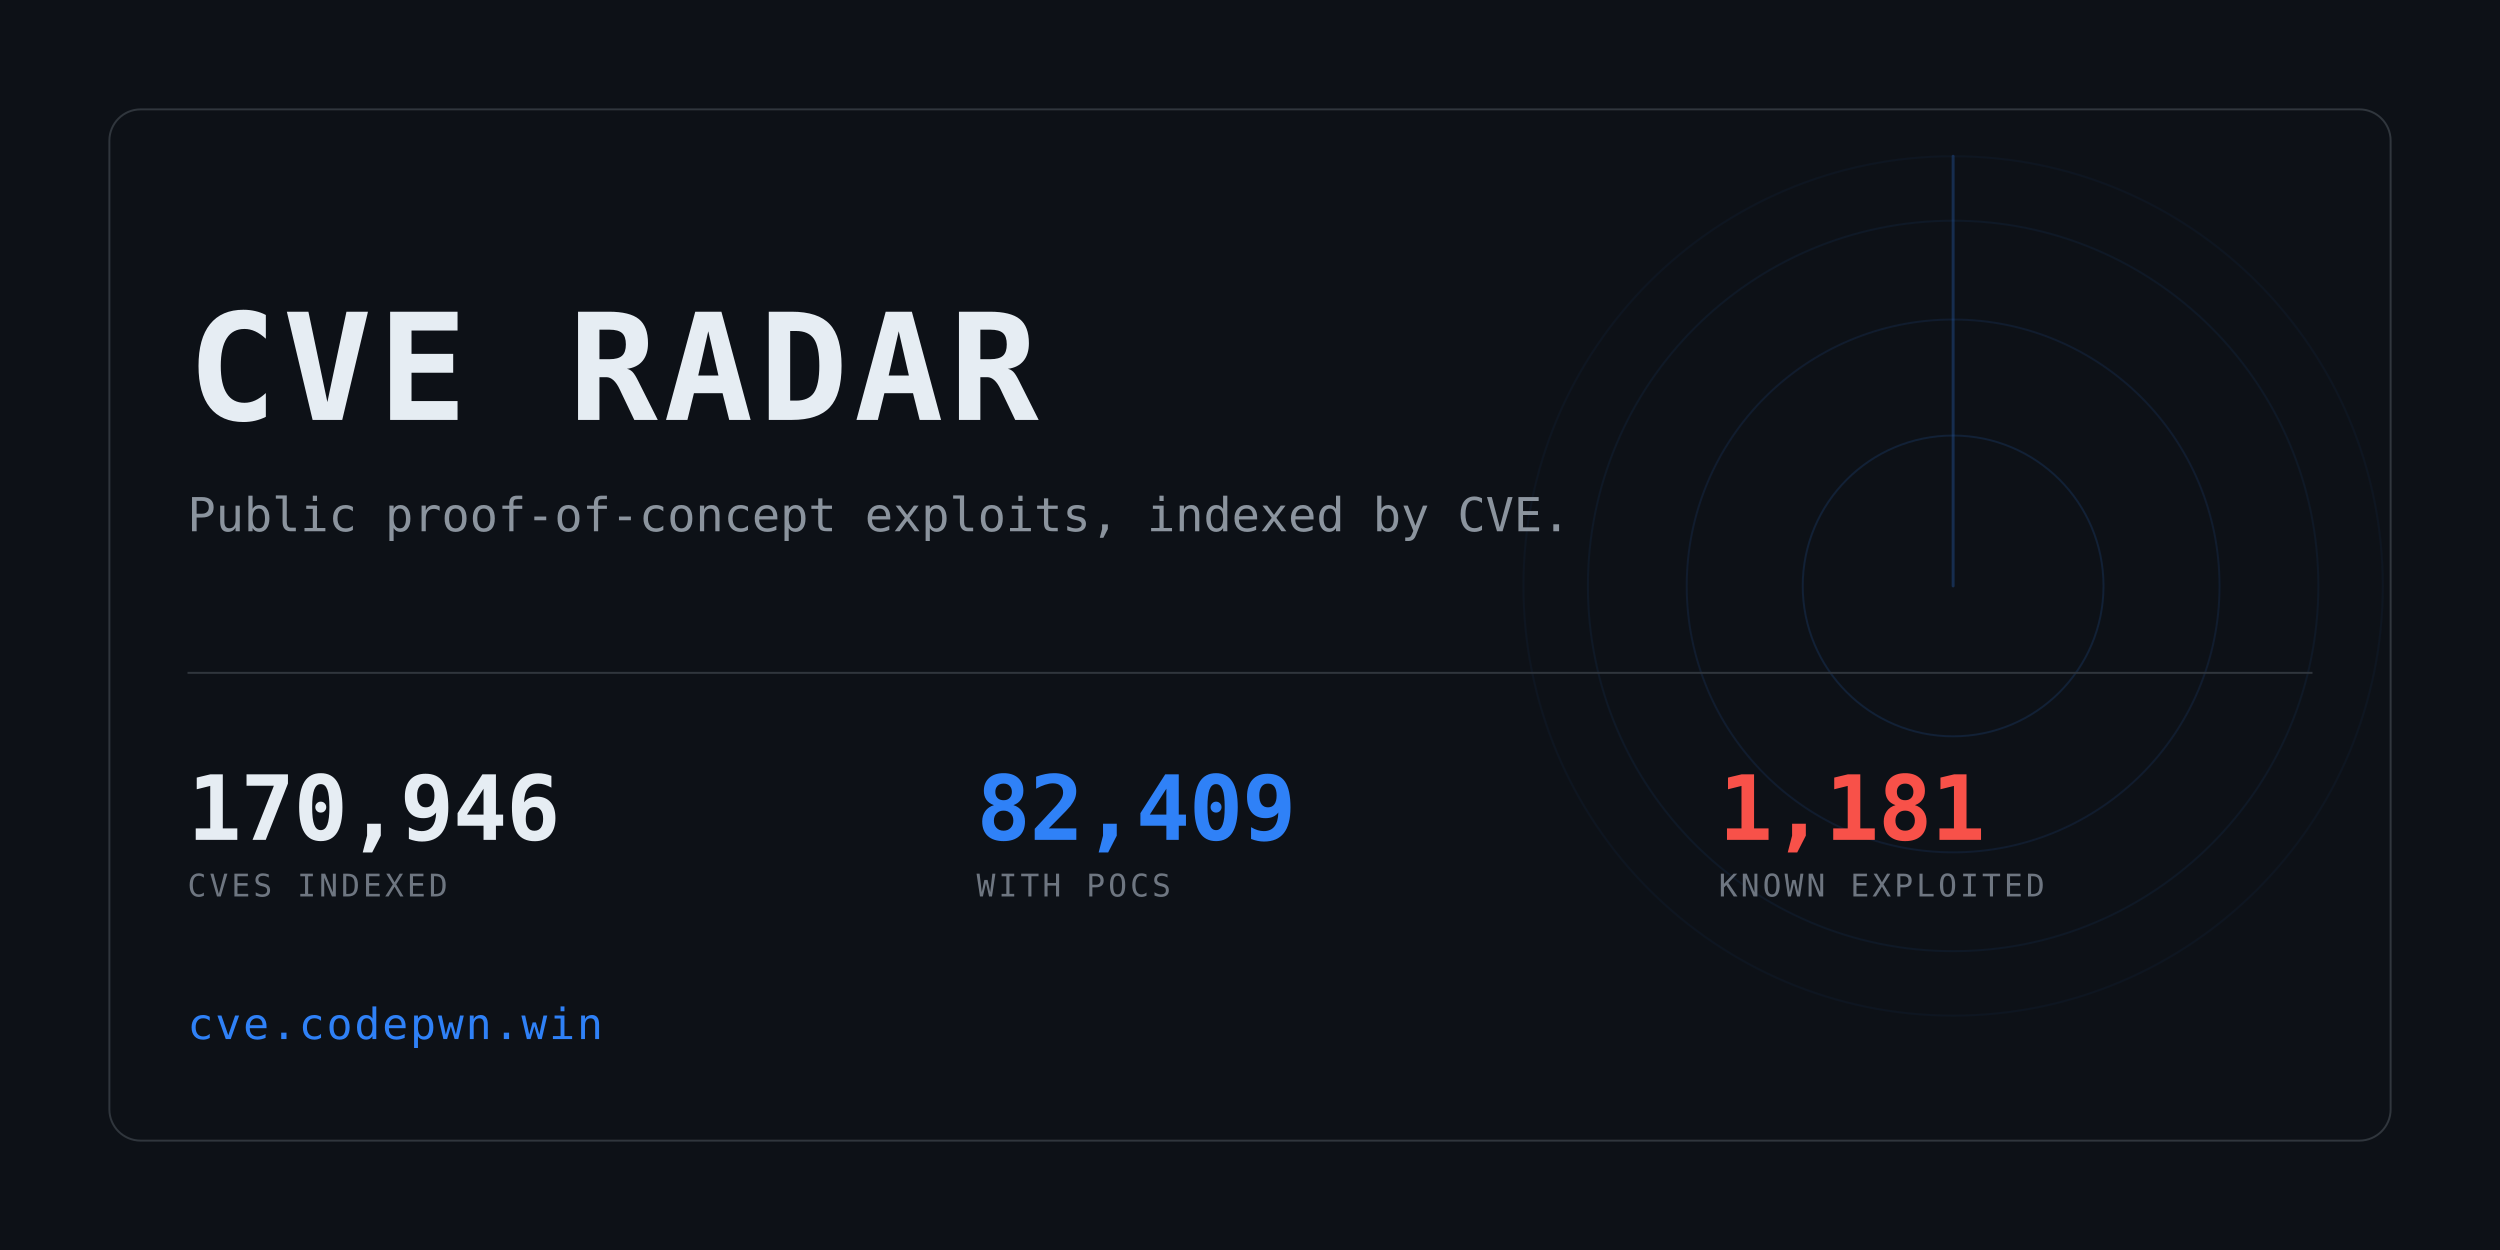
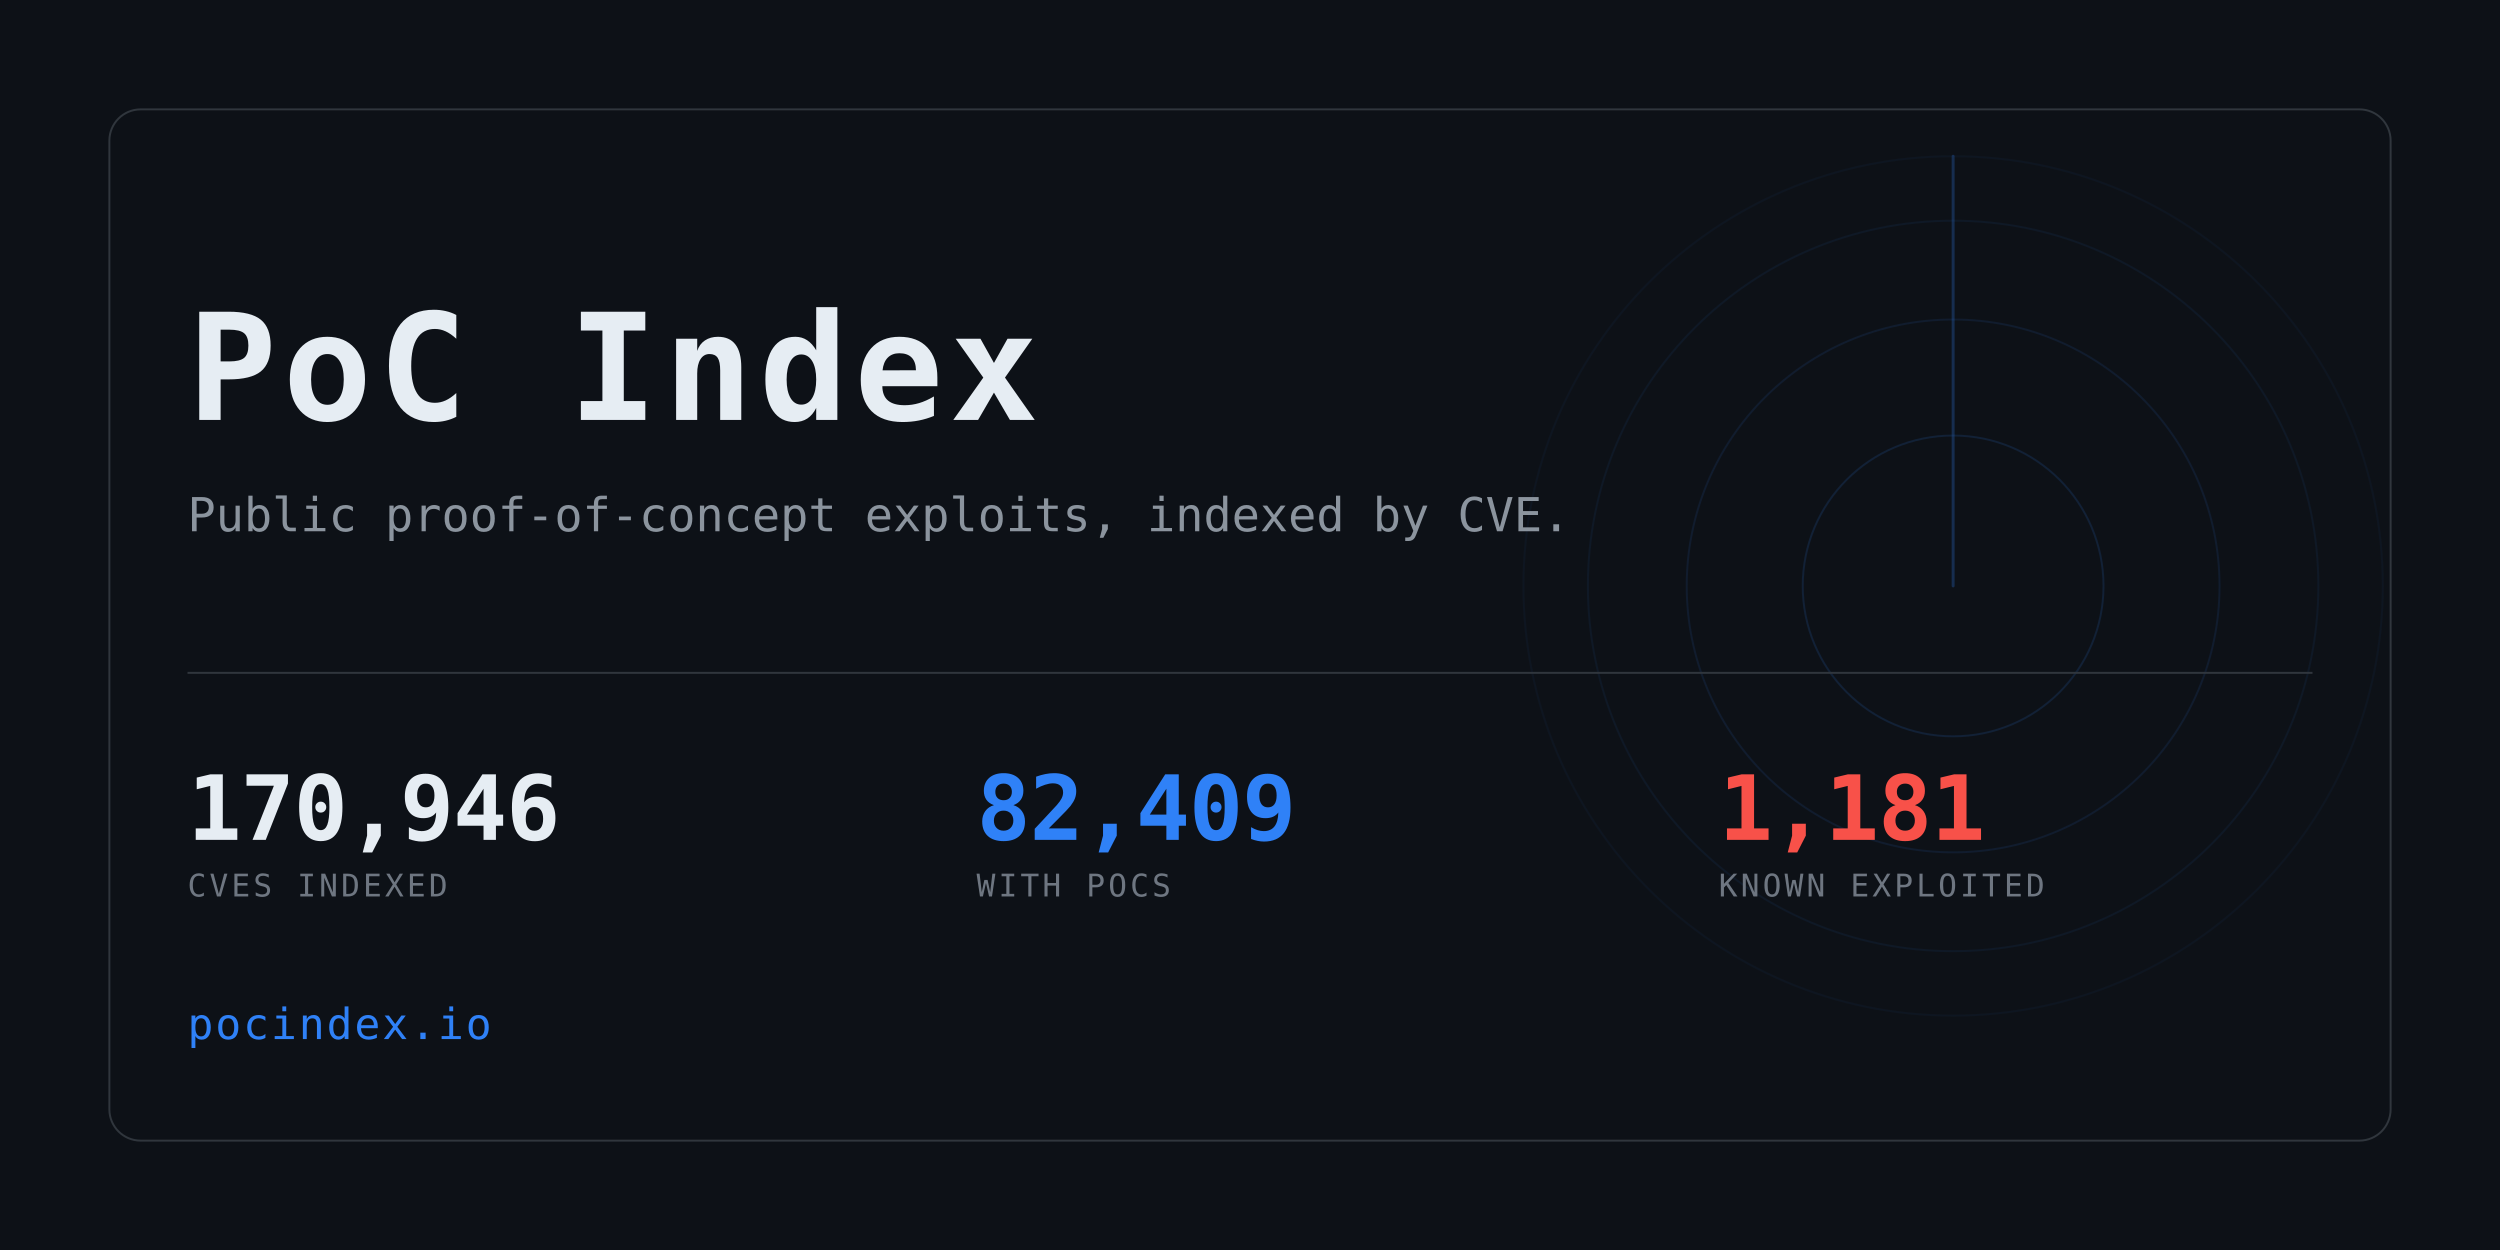
- <svg xmlns="http://www.w3.org/2000/svg" width="1280" height="640" viewBox="0 0 1280 640" role="img" aria-label="CVE Radar">
+ <svg xmlns="http://www.w3.org/2000/svg" width="1280" height="640" viewBox="0 0 1280 640" role="img" aria-label="PoC Index">
  <clipPath id="card">
    <rect x="56" y="56" width="1168" height="528" rx="16" />
  </clipPath>
  <rect width="1280" height="640" fill="#0d1117" />
  <g clip-path="url(#card)" opacity="0.6">
    <g>
      <circle cx="1000" cy="300" r="77.0" fill="none" stroke="#2f81f7" stroke-width="1" opacity="0.234" />
      <circle cx="1000" cy="300" r="136.4" fill="none" stroke="#2f81f7" stroke-width="1" opacity="0.169" />
      <circle cx="1000" cy="300" r="187.0" fill="none" stroke="#2f81f7" stroke-width="1" opacity="0.117" />
      <circle cx="1000" cy="300" r="220.0" fill="none" stroke="#2f81f7" stroke-width="1" opacity="0.078" />
      <line x1="1000" y1="300" x2="1000" y2="80.0" stroke="#2f81f7" stroke-width="1.5" stroke-linecap="round" opacity="0.416">
        <animateTransform attributeName="transform" type="rotate" from="0 1000 300" to="360 1000 300" dur="8s" repeatCount="indefinite" />
      </line>
    </g>
  </g>
  <rect x="56" y="56" width="1168" height="528" rx="16" fill="none" stroke="#30363d" />
-   <text x="96" y="215" font-family="ui-monospace,SFMono-Regular,Menlo,Consolas,monospace" font-size="76" font-weight="700" fill="#e6edf3" letter-spacing="3">CVE RADAR</text>
+   <text x="96" y="215" font-family="ui-monospace,SFMono-Regular,Menlo,Consolas,monospace" font-size="76" font-weight="700" fill="#e6edf3" letter-spacing="3">PoC Index</text>
  <text x="96" y="272" font-family="ui-monospace,SFMono-Regular,Menlo,Consolas,monospace" font-size="24" fill="#8b949e">
    Public proof-of-concept exploits, indexed by CVE.</text>
  <rect x="96" y="344" width="1088" height="1" fill="#30363d" />
  <text x="96" y="430" font-family="ui-monospace,SFMono-Regular,Menlo,Consolas,monospace" font-size="46" font-weight="700" fill="#e6edf3" letter-spacing="-0.5">170,946</text>
  <text x="96" y="459" font-family="ui-monospace,SFMono-Regular,Menlo,Consolas,monospace" font-size="16" fill="#6e7681" letter-spacing="1.6">CVES INDEXED</text>
  <text x="500" y="430" font-family="ui-monospace,SFMono-Regular,Menlo,Consolas,monospace" font-size="46" font-weight="700" fill="#2f81f7" letter-spacing="-0.5">82,409</text>
  <text x="500" y="459" font-family="ui-monospace,SFMono-Regular,Menlo,Consolas,monospace" font-size="16" fill="#6e7681" letter-spacing="1.6">WITH POCS</text>
  <text x="880" y="430" font-family="ui-monospace,SFMono-Regular,Menlo,Consolas,monospace" font-size="46" font-weight="700" fill="#f85149" letter-spacing="-0.5">1,181</text>
  <text x="880" y="459" font-family="ui-monospace,SFMono-Regular,Menlo,Consolas,monospace" font-size="16" fill="#6e7681" letter-spacing="1.6">KNOWN EXPLOITED</text>
-   <text x="96" y="532" font-family="ui-monospace,SFMono-Regular,Menlo,Consolas,monospace" font-size="22" fill="#2f81f7" letter-spacing="1">cve.codepwn.win</text>
+   <text x="96" y="532" font-family="ui-monospace,SFMono-Regular,Menlo,Consolas,monospace" font-size="22" fill="#2f81f7" letter-spacing="1">pocindex.io</text>
</svg>
